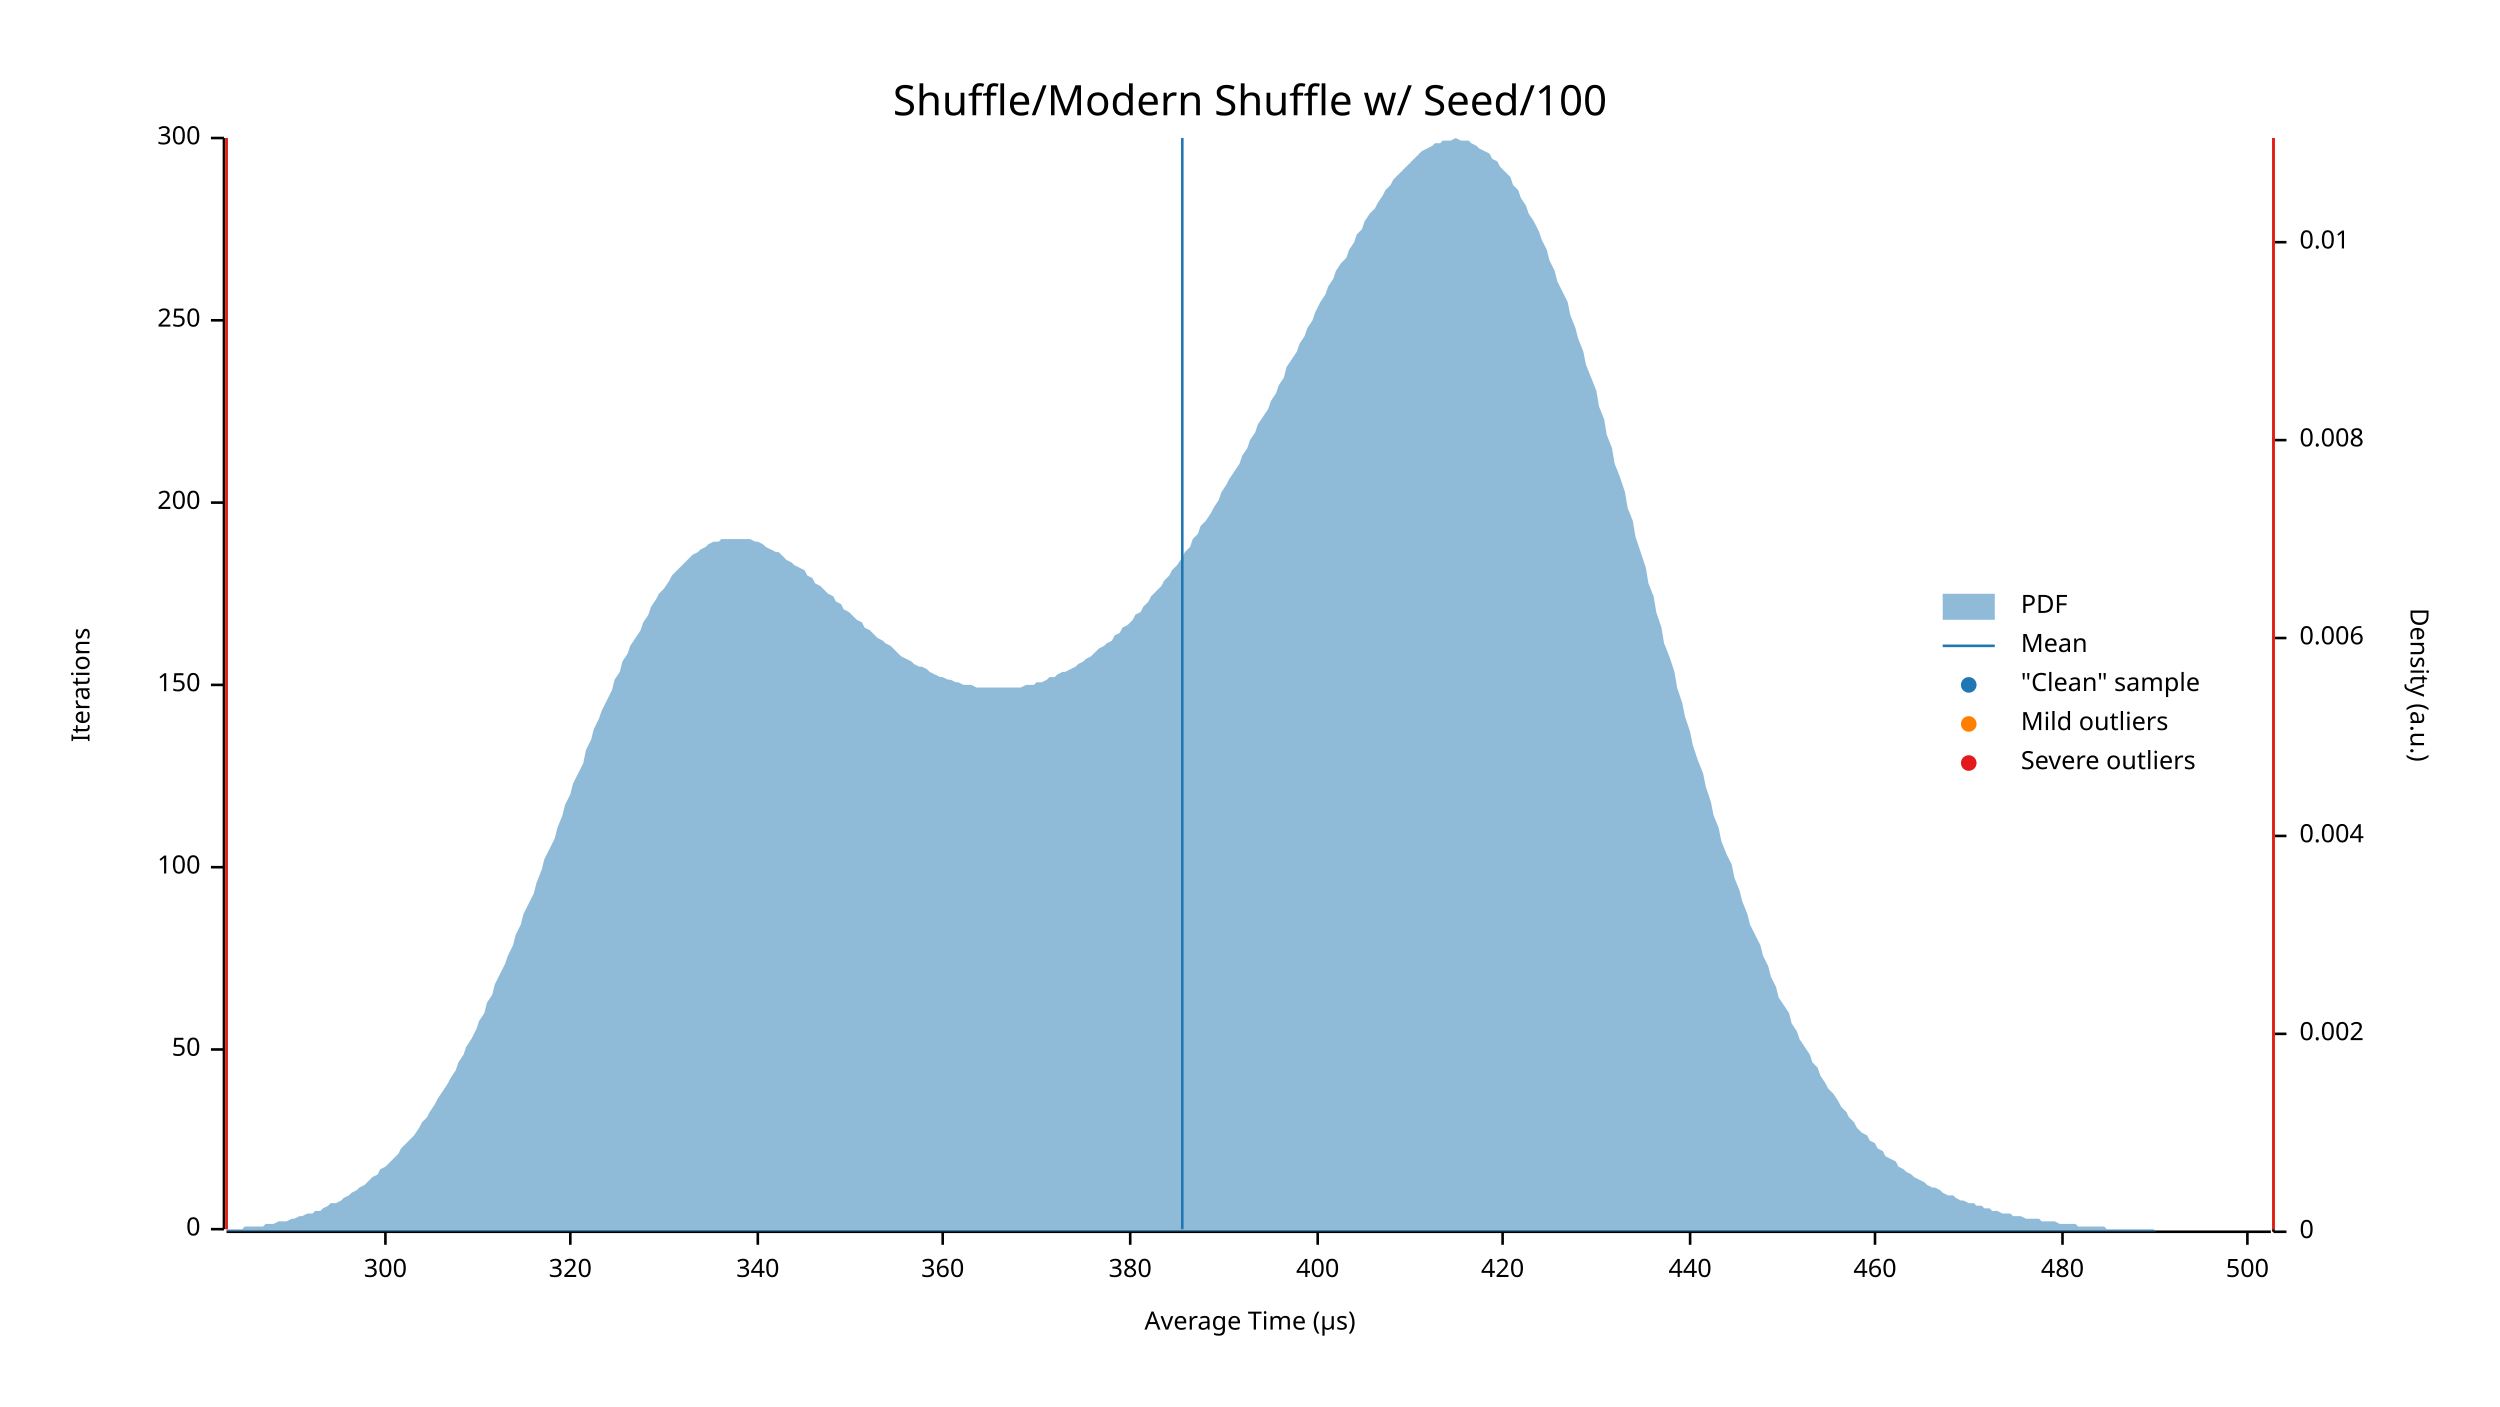
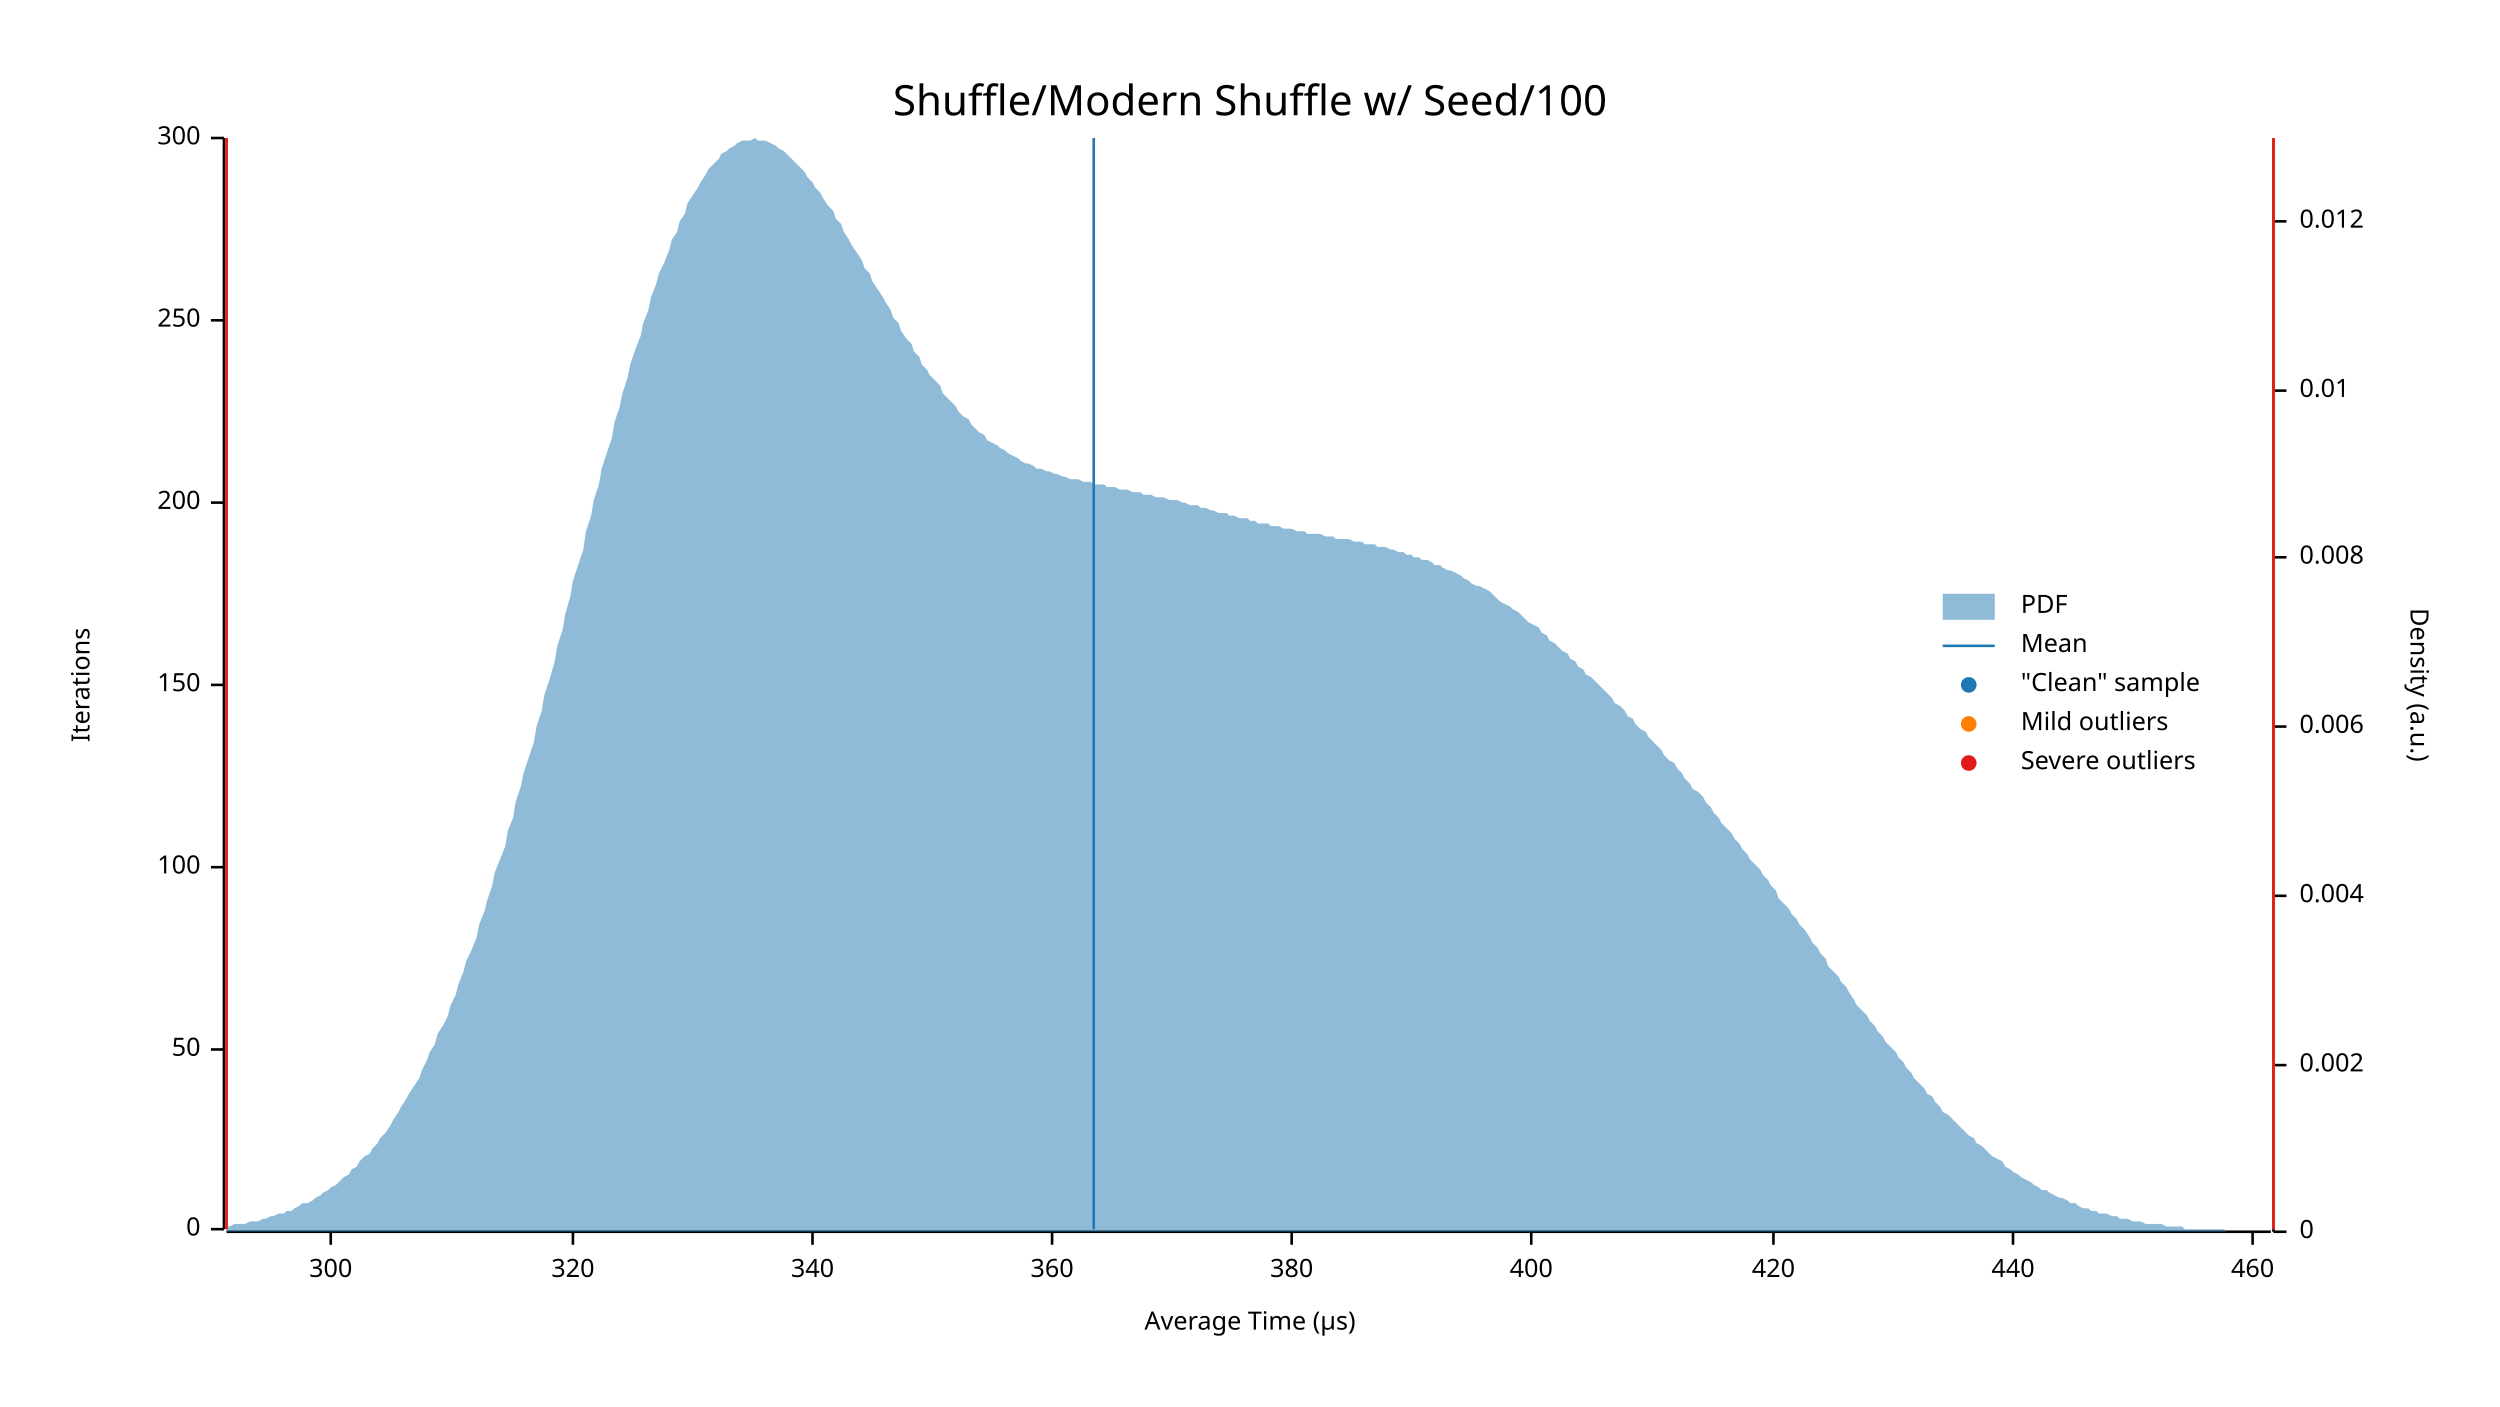
<svg xmlns="http://www.w3.org/2000/svg" width="960" height="540" viewBox="0 0 960 540">
  <text x="480" y="32" dy="0.76em" text-anchor="middle" font-family="sans-serif" font-size="16.129" opacity="1" fill="#000000">
Shuffle/Modern Shuffle w/ Seed/100
</text>
  <text x="27" y="263" dy="0.76em" text-anchor="middle" font-family="sans-serif" font-size="9.677" opacity="1" fill="#000000" transform="rotate(270, 27, 263)">
Iterations
</text>
  <text x="480" y="513" dy="-0.5ex" text-anchor="middle" font-family="sans-serif" font-size="9.677" opacity="1" fill="#000000">
Average Time (µs)
</text>
  <polyline fill="none" opacity="1" stroke="#000000" stroke-width="1" points="86,53 86,472 " />
  <text x="77" y="472" dy="0.5ex" text-anchor="end" font-family="sans-serif" font-size="9.677" opacity="1" fill="#000000">
0
</text>
  <polyline fill="none" opacity="1" stroke="#000000" stroke-width="1" points="81,472 86,472 " />
  <text x="77" y="403" dy="0.5ex" text-anchor="end" font-family="sans-serif" font-size="9.677" opacity="1" fill="#000000">
50
</text>
  <polyline fill="none" opacity="1" stroke="#000000" stroke-width="1" points="81,403 86,403 " />
  <text x="77" y="333" dy="0.5ex" text-anchor="end" font-family="sans-serif" font-size="9.677" opacity="1" fill="#000000">
100
</text>
  <polyline fill="none" opacity="1" stroke="#000000" stroke-width="1" points="81,333 86,333 " />
  <text x="77" y="263" dy="0.5ex" text-anchor="end" font-family="sans-serif" font-size="9.677" opacity="1" fill="#000000">
150
</text>
  <polyline fill="none" opacity="1" stroke="#000000" stroke-width="1" points="81,263 86,263 " />
  <text x="77" y="193" dy="0.5ex" text-anchor="end" font-family="sans-serif" font-size="9.677" opacity="1" fill="#000000">
200
</text>
  <polyline fill="none" opacity="1" stroke="#000000" stroke-width="1" points="81,193 86,193 " />
  <text x="77" y="123" dy="0.5ex" text-anchor="end" font-family="sans-serif" font-size="9.677" opacity="1" fill="#000000">
250
</text>
  <polyline fill="none" opacity="1" stroke="#000000" stroke-width="1" points="81,123 86,123 " />
  <text x="77" y="53" dy="0.5ex" text-anchor="end" font-family="sans-serif" font-size="9.677" opacity="1" fill="#000000">
300
</text>
  <polyline fill="none" opacity="1" stroke="#000000" stroke-width="1" points="81,53 86,53 " />
  <polyline fill="none" opacity="1" stroke="#000000" stroke-width="1" points="87,473 872,473 " />
-   <text x="148" y="483" dy="0.76em" text-anchor="middle" font-family="sans-serif" font-size="9.677" opacity="1" fill="#000000">
+   <text x="127" y="483" dy="0.76em" text-anchor="middle" font-family="sans-serif" font-size="9.677" opacity="1" fill="#000000">
300
</text>
-   <polyline fill="none" opacity="1" stroke="#000000" stroke-width="1" points="148,473 148,478 " />
-   <text x="219" y="483" dy="0.76em" text-anchor="middle" font-family="sans-serif" font-size="9.677" opacity="1" fill="#000000">
+   <polyline fill="none" opacity="1" stroke="#000000" stroke-width="1" points="127,473 127,478 " />
+   <text x="220" y="483" dy="0.76em" text-anchor="middle" font-family="sans-serif" font-size="9.677" opacity="1" fill="#000000">
320
</text>
-   <polyline fill="none" opacity="1" stroke="#000000" stroke-width="1" points="219,473 219,478 " />
-   <text x="291" y="483" dy="0.76em" text-anchor="middle" font-family="sans-serif" font-size="9.677" opacity="1" fill="#000000">
+   <polyline fill="none" opacity="1" stroke="#000000" stroke-width="1" points="220,473 220,478 " />
+   <text x="312" y="483" dy="0.76em" text-anchor="middle" font-family="sans-serif" font-size="9.677" opacity="1" fill="#000000">
340
</text>
-   <polyline fill="none" opacity="1" stroke="#000000" stroke-width="1" points="291,473 291,478 " />
-   <text x="362" y="483" dy="0.76em" text-anchor="middle" font-family="sans-serif" font-size="9.677" opacity="1" fill="#000000">
+   <polyline fill="none" opacity="1" stroke="#000000" stroke-width="1" points="312,473 312,478 " />
+   <text x="404" y="483" dy="0.76em" text-anchor="middle" font-family="sans-serif" font-size="9.677" opacity="1" fill="#000000">
360
</text>
-   <polyline fill="none" opacity="1" stroke="#000000" stroke-width="1" points="362,473 362,478 " />
-   <text x="434" y="483" dy="0.76em" text-anchor="middle" font-family="sans-serif" font-size="9.677" opacity="1" fill="#000000">
+   <polyline fill="none" opacity="1" stroke="#000000" stroke-width="1" points="404,473 404,478 " />
+   <text x="496" y="483" dy="0.76em" text-anchor="middle" font-family="sans-serif" font-size="9.677" opacity="1" fill="#000000">
380
</text>
-   <polyline fill="none" opacity="1" stroke="#000000" stroke-width="1" points="434,473 434,478 " />
-   <text x="506" y="483" dy="0.76em" text-anchor="middle" font-family="sans-serif" font-size="9.677" opacity="1" fill="#000000">
+   <polyline fill="none" opacity="1" stroke="#000000" stroke-width="1" points="496,473 496,478 " />
+   <text x="588" y="483" dy="0.76em" text-anchor="middle" font-family="sans-serif" font-size="9.677" opacity="1" fill="#000000">
400
</text>
-   <polyline fill="none" opacity="1" stroke="#000000" stroke-width="1" points="506,473 506,478 " />
-   <text x="577" y="483" dy="0.76em" text-anchor="middle" font-family="sans-serif" font-size="9.677" opacity="1" fill="#000000">
+   <polyline fill="none" opacity="1" stroke="#000000" stroke-width="1" points="588,473 588,478 " />
+   <text x="681" y="483" dy="0.76em" text-anchor="middle" font-family="sans-serif" font-size="9.677" opacity="1" fill="#000000">
420
</text>
-   <polyline fill="none" opacity="1" stroke="#000000" stroke-width="1" points="577,473 577,478 " />
-   <text x="649" y="483" dy="0.76em" text-anchor="middle" font-family="sans-serif" font-size="9.677" opacity="1" fill="#000000">
+   <polyline fill="none" opacity="1" stroke="#000000" stroke-width="1" points="681,473 681,478 " />
+   <text x="773" y="483" dy="0.76em" text-anchor="middle" font-family="sans-serif" font-size="9.677" opacity="1" fill="#000000">
440
</text>
-   <polyline fill="none" opacity="1" stroke="#000000" stroke-width="1" points="649,473 649,478 " />
-   <text x="720" y="483" dy="0.76em" text-anchor="middle" font-family="sans-serif" font-size="9.677" opacity="1" fill="#000000">
+   <polyline fill="none" opacity="1" stroke="#000000" stroke-width="1" points="773,473 773,478 " />
+   <text x="865" y="483" dy="0.76em" text-anchor="middle" font-family="sans-serif" font-size="9.677" opacity="1" fill="#000000">
460
</text>
-   <polyline fill="none" opacity="1" stroke="#000000" stroke-width="1" points="720,473 720,478 " />
-   <text x="792" y="483" dy="0.76em" text-anchor="middle" font-family="sans-serif" font-size="9.677" opacity="1" fill="#000000">
- 480
- </text>
-   <polyline fill="none" opacity="1" stroke="#000000" stroke-width="1" points="792,473 792,478 " />
-   <text x="863" y="483" dy="0.76em" text-anchor="middle" font-family="sans-serif" font-size="9.677" opacity="1" fill="#000000">
- 500
- </text>
-   <polyline fill="none" opacity="1" stroke="#000000" stroke-width="1" points="863,473 863,478 " />
+   <polyline fill="none" opacity="1" stroke="#000000" stroke-width="1" points="865,473 865,478 " />
  <text x="933" y="263" dy="0.76em" text-anchor="middle" font-family="sans-serif" font-size="9.677" opacity="1" fill="#000000" transform="rotate(90, 933, 263)">
Density (a.u.)
</text>
  <polyline fill="none" opacity="1" stroke="#000000" stroke-width="1" points="873,53 873,473 " />
  <text x="883" y="473" dy="0.5ex" text-anchor="start" font-family="sans-serif" font-size="9.677" opacity="1" fill="#000000">
0
</text>
  <polyline fill="none" opacity="1" stroke="#000000" stroke-width="1" points="873,473 878,473 " />
-   <text x="883" y="397" dy="0.5ex" text-anchor="start" font-family="sans-serif" font-size="9.677" opacity="1" fill="#000000">
+   <text x="883" y="409" dy="0.5ex" text-anchor="start" font-family="sans-serif" font-size="9.677" opacity="1" fill="#000000">
0.002
</text>
-   <polyline fill="none" opacity="1" stroke="#000000" stroke-width="1" points="873,397 878,397 " />
-   <text x="883" y="321" dy="0.5ex" text-anchor="start" font-family="sans-serif" font-size="9.677" opacity="1" fill="#000000">
+   <polyline fill="none" opacity="1" stroke="#000000" stroke-width="1" points="873,409 878,409 " />
+   <text x="883" y="344" dy="0.5ex" text-anchor="start" font-family="sans-serif" font-size="9.677" opacity="1" fill="#000000">
0.004
</text>
-   <polyline fill="none" opacity="1" stroke="#000000" stroke-width="1" points="873,321 878,321 " />
-   <text x="883" y="245" dy="0.5ex" text-anchor="start" font-family="sans-serif" font-size="9.677" opacity="1" fill="#000000">
+   <polyline fill="none" opacity="1" stroke="#000000" stroke-width="1" points="873,344 878,344 " />
+   <text x="883" y="279" dy="0.5ex" text-anchor="start" font-family="sans-serif" font-size="9.677" opacity="1" fill="#000000">
0.006
</text>
-   <polyline fill="none" opacity="1" stroke="#000000" stroke-width="1" points="873,245 878,245 " />
-   <text x="883" y="169" dy="0.5ex" text-anchor="start" font-family="sans-serif" font-size="9.677" opacity="1" fill="#000000">
+   <polyline fill="none" opacity="1" stroke="#000000" stroke-width="1" points="873,279 878,279 " />
+   <text x="883" y="214" dy="0.5ex" text-anchor="start" font-family="sans-serif" font-size="9.677" opacity="1" fill="#000000">
0.008
</text>
-   <polyline fill="none" opacity="1" stroke="#000000" stroke-width="1" points="873,169 878,169 " />
-   <text x="883" y="93" dy="0.5ex" text-anchor="start" font-family="sans-serif" font-size="9.677" opacity="1" fill="#000000">
+   <polyline fill="none" opacity="1" stroke="#000000" stroke-width="1" points="873,214 878,214 " />
+   <text x="883" y="150" dy="0.5ex" text-anchor="start" font-family="sans-serif" font-size="9.677" opacity="1" fill="#000000">
0.01
</text>
-   <polyline fill="none" opacity="1" stroke="#000000" stroke-width="1" points="873,93 878,93 " />
-   <polygon opacity="0.5" fill="#1F78B4" points="87,472 88,472 90,472 91,472 93,472 94,471 96,471 98,471 99,471 101,471 102,470 104,470 105,470 107,469 109,469 110,469 112,468 113,468 115,467 116,467 118,466 120,466 121,465 123,465 124,464 126,463 127,462 129,462 131,461 132,460 134,459 135,458 137,457 138,456 140,455 142,453 143,452 145,451 146,449 148,448 150,446 151,445 153,443 154,441 156,439 157,438 159,436 161,433 162,431 164,429 165,427 167,424 168,422 170,419 172,416 173,414 175,411 176,408 178,405 179,402 181,399 183,395 184,392 186,389 187,385 189,382 190,378 192,374 194,370 195,367 197,363 198,359 200,355 201,351 203,347 205,343 206,339 208,334 209,330 211,326 213,322 214,318 216,313 217,309 219,305 220,301 222,297 224,293 225,288 227,284 228,280 230,276 231,273 233,269 235,265 236,261 238,258 239,254 241,251 242,248 244,245 246,242 247,239 249,236 250,233 252,230 253,228 255,226 257,223 258,221 260,219 261,218 263,216 264,215 266,213 268,212 269,211 271,210 272,209 274,208 276,208 277,207 279,207 280,207 282,207 283,207 285,207 287,207 288,207 290,208 291,208 293,209 294,210 296,211 298,212 299,212 301,214 302,215 304,216 305,217 307,218 309,219 310,221 312,222 313,224 315,225 316,226 318,228 320,229 321,231 323,232 324,234 326,235 327,236 329,238 331,239 332,241 334,242 335,243 337,245 339,246 340,247 342,248 343,249 345,251 346,252 348,253 350,254 351,255 353,256 354,256 356,257 357,258 359,259 361,260 362,260 364,261 365,261 367,262 368,262 370,263 372,263 373,263 375,264 376,264 378,264 379,264 381,264 383,264 384,264 386,264 387,264 389,264 391,264 392,264 394,263 395,263 397,263 398,262 400,262 402,261 403,260 405,260 406,259 408,258 409,258 411,257 413,256 414,255 416,254 417,253 419,252 420,251 422,249 424,248 425,247 427,246 428,244 430,243 431,241 433,240 435,238 436,236 438,235 439,233 441,231 442,229 444,227 446,225 447,223 449,221 450,219 452,217 454,214 455,212 457,210 458,207 460,205 461,202 463,200 465,197 466,195 468,192 469,189 471,186 472,184 474,181 476,178 477,175 479,172 480,169 482,166 483,163 485,160 487,157 488,154 490,151 491,148 493,145 494,141 496,138 498,135 499,132 501,129 502,126 504,123 505,120 507,116 509,113 510,110 512,107 513,104 515,101 517,99 518,96 520,93 521,90 523,88 524,85 526,82 528,80 529,78 531,75 532,73 534,71 535,69 537,67 539,65 540,64 542,62 543,61 545,59 546,58 548,57 550,56 551,55 553,55 554,54 556,54 557,54 559,53 561,54 562,54 564,54 565,55 567,56 568,57 570,58 572,59 573,61 575,62 576,64 578,66 580,68 581,71 583,73 584,76 586,79 587,82 589,85 591,89 592,92 594,96 595,100 597,104 598,108 600,112 602,116 603,121 605,126 606,130 608,135 609,140 611,145 613,150 614,156 616,161 617,167 619,172 620,178 622,183 624,189 625,195 627,200 628,206 630,212 632,218 633,224 635,229 636,235 638,241 639,247 641,252 643,258 644,264 646,270 647,275 649,281 650,286 652,292 654,297 655,302 657,308 658,313 660,318 661,323 663,328 665,332 666,337 668,342 669,346 671,351 672,355 674,359 676,363 677,367 679,371 680,375 682,379 683,383 685,386 687,389 688,393 690,396 691,399 693,402 695,405 696,408 698,410 699,413 701,416 702,418 704,420 706,423 707,425 709,427 710,429 712,431 713,433 715,435 717,436 718,438 720,439 721,441 723,442 724,444 726,445 728,446 729,448 731,449 732,450 734,451 735,452 737,453 739,454 740,455 742,456 743,456 745,457 746,458 748,459 750,459 751,460 753,461 754,461 756,462 758,462 759,463 761,463 762,464 764,464 765,465 767,465 769,466 770,466 772,466 773,467 775,467 776,467 778,468 780,468 781,468 783,468 784,469 786,469 787,469 789,469 791,470 792,470 794,470 795,470 797,470 798,471 800,471 802,471 803,471 805,471 806,471 808,471 809,472 811,472 813,472 814,472 816,472 817,472 819,472 821,472 822,472 824,472 825,472 827,472 828,473 830,473 832,473 833,473 835,473 836,473 838,473 839,473 841,473 843,473 844,473 846,473 847,473 849,473 850,473 852,473 854,473 855,473 857,473 858,473 860,473 861,473 863,473 865,473 866,473 868,473 869,473 871,473 873,473 873,473 87,473 " />
-   <polyline fill="none" opacity="1" stroke="#1F78B4" stroke-width="1" points="454,472 454,53 " />
+   <polyline fill="none" opacity="1" stroke="#000000" stroke-width="1" points="873,150 878,150 " />
+   <text x="883" y="85" dy="0.5ex" text-anchor="start" font-family="sans-serif" font-size="9.677" opacity="1" fill="#000000">
+ 0.012
+ </text>
+   <polyline fill="none" opacity="1" stroke="#000000" stroke-width="1" points="873,85 878,85 " />
+   <polygon opacity="0.5" fill="#1F78B4" points="87,471 88,471 90,470 91,470 93,470 94,470 96,469 98,469 99,469 101,468 102,468 104,467 105,467 107,466 109,466 110,465 112,465 113,464 115,463 116,462 118,462 120,461 121,460 123,459 124,458 126,457 127,456 129,455 131,453 132,452 134,451 135,449 137,448 138,446 140,444 142,443 143,441 145,439 146,437 148,435 150,432 151,430 153,427 154,425 156,422 157,420 159,417 161,414 162,411 164,407 165,404 167,401 168,397 170,394 172,390 173,386 175,382 176,378 178,373 179,369 181,365 183,360 184,355 186,350 187,346 189,340 190,335 192,330 194,325 195,319 197,314 198,308 200,302 201,297 203,291 205,285 206,279 208,273 209,267 211,261 213,254 214,248 216,242 217,236 219,229 220,223 222,217 224,211 225,204 227,198 228,192 230,186 231,180 233,174 235,168 236,162 238,156 239,151 241,145 242,140 244,134 246,129 247,124 249,119 250,114 252,109 253,105 255,101 257,96 258,92 260,89 261,85 263,82 264,78 266,75 268,72 269,70 271,67 272,65 274,63 276,61 277,59 279,58 280,57 282,56 283,55 285,54 287,54 288,54 290,53 291,54 293,54 294,54 296,55 298,56 299,57 301,58 302,59 304,61 305,62 307,64 309,66 310,68 312,70 313,72 315,74 316,76 318,79 320,81 321,84 323,86 324,89 326,92 327,94 329,97 331,100 332,103 334,105 335,108 337,111 339,114 340,116 342,119 343,122 345,124 346,127 348,130 350,132 351,135 353,137 354,140 356,142 357,144 359,146 361,148 362,151 364,153 365,154 367,156 368,158 370,160 372,161 373,163 375,165 376,166 378,167 379,169 381,170 383,171 384,172 386,173 387,174 389,175 391,176 392,177 394,178 395,178 397,179 398,180 400,180 402,181 403,181 405,182 406,182 408,183 409,183 411,184 413,184 414,184 416,185 417,185 419,185 420,186 422,186 424,186 425,187 427,187 428,187 430,188 431,188 433,188 435,189 436,189 438,189 439,190 441,190 442,190 444,191 446,191 447,191 449,192 450,192 452,192 454,193 455,193 457,194 458,194 460,194 461,195 463,195 465,196 466,196 468,197 469,197 471,197 472,198 474,198 476,199 477,199 479,199 480,200 482,200 483,201 485,201 487,201 488,202 490,202 491,202 493,203 494,203 496,203 498,204 499,204 501,204 502,205 504,205 505,205 507,205 509,206 510,206 512,206 513,207 515,207 517,207 518,207 520,208 521,208 523,208 524,209 526,209 528,209 529,210 531,210 532,210 534,211 535,211 537,212 539,212 540,213 542,213 543,214 545,214 546,215 548,215 550,216 551,217 553,217 554,218 556,219 557,219 559,220 561,221 562,222 564,223 565,224 567,225 568,225 570,226 572,227 573,228 575,230 576,231 578,232 580,233 581,234 583,235 584,236 586,238 587,239 589,240 591,241 592,243 594,244 595,246 597,247 598,248 600,250 602,251 603,253 605,254 606,256 608,257 609,259 611,260 613,262 614,263 616,265 617,266 619,268 620,270 622,271 624,273 625,275 627,276 628,278 630,280 632,281 633,283 635,285 636,286 638,288 639,290 641,292 643,293 644,295 646,297 647,299 649,301 650,303 652,304 654,306 655,308 657,310 658,312 660,314 661,316 663,318 665,320 666,322 668,324 669,326 671,328 672,330 674,332 676,334 677,336 679,338 680,340 682,342 683,345 685,347 687,349 688,351 690,353 691,355 693,357 695,360 696,362 698,364 699,366 701,368 702,371 704,373 706,375 707,377 709,379 710,381 712,384 713,386 715,388 717,390 718,392 720,394 721,396 723,398 724,400 726,402 728,404 729,406 731,408 732,410 734,412 735,414 737,416 739,418 740,420 742,421 743,423 745,425 746,427 748,428 750,430 751,431 753,433 754,434 756,436 758,437 759,439 761,440 762,441 764,443 765,444 767,445 769,446 770,448 772,449 773,450 775,451 776,452 778,453 780,454 781,455 783,456 784,457 786,457 787,458 789,459 791,460 792,460 794,461 795,462 797,462 798,463 800,464 802,464 803,465 805,465 806,466 808,466 809,466 811,467 813,467 814,468 816,468 817,468 819,469 821,469 822,469 824,470 825,470 827,470 828,470 830,470 832,471 833,471 835,471 836,471 838,471 839,472 841,472 843,472 844,472 846,472 847,472 849,472 850,472 852,472 854,472 855,473 857,473 858,473 860,473 861,473 863,473 865,473 866,473 868,473 869,473 871,473 873,473 873,473 87,473 " />
+   <polyline fill="none" opacity="1" stroke="#1F78B4" stroke-width="1" points="420,472 420,53 " />
  <polyline fill="none" opacity="1" stroke="#FF7F00" stroke-width="1" points="87,472 87,53 " />
  <polyline fill="none" opacity="1" stroke="#FF7F00" stroke-width="1" points="873,472 873,53 " />
  <polyline fill="none" opacity="1" stroke="#E31A1C" stroke-width="1" points="87,472 87,53 " />
  <polyline fill="none" opacity="1" stroke="#E31A1C" stroke-width="1" points="873,472 873,53 " />
  <text x="776" y="228" dy="0.76em" text-anchor="start" font-family="sans-serif" font-size="9.677" opacity="1" fill="#000000">
PDF
</text>
  <text x="776" y="243" dy="0.76em" text-anchor="start" font-family="sans-serif" font-size="9.677" opacity="1" fill="#000000">
Mean
</text>
  <text x="776" y="258" dy="0.76em" text-anchor="start" font-family="sans-serif" font-size="9.677" opacity="1" fill="#000000">
"Clean" sample
</text>
  <text x="776" y="273" dy="0.76em" text-anchor="start" font-family="sans-serif" font-size="9.677" opacity="1" fill="#000000">
Mild outliers
</text>
  <text x="776" y="288" dy="0.76em" text-anchor="start" font-family="sans-serif" font-size="9.677" opacity="1" fill="#000000">
Severe outliers
</text>
  <rect x="746" y="228" width="20" height="10" opacity="0.5" fill="#1F78B4" stroke="none" />
  <polyline fill="none" opacity="1" stroke="#1F78B4" stroke-width="1" points="746,248 766,248 " />
  <circle cx="756" cy="263" r="3" opacity="1" fill="#1F78B4" stroke="none" stroke-width="1" />
  <circle cx="756" cy="278" r="3" opacity="1" fill="#FF7F00" stroke="none" stroke-width="1" />
  <circle cx="756" cy="293" r="3" opacity="1" fill="#E31A1C" stroke="none" stroke-width="1" />
</svg>
